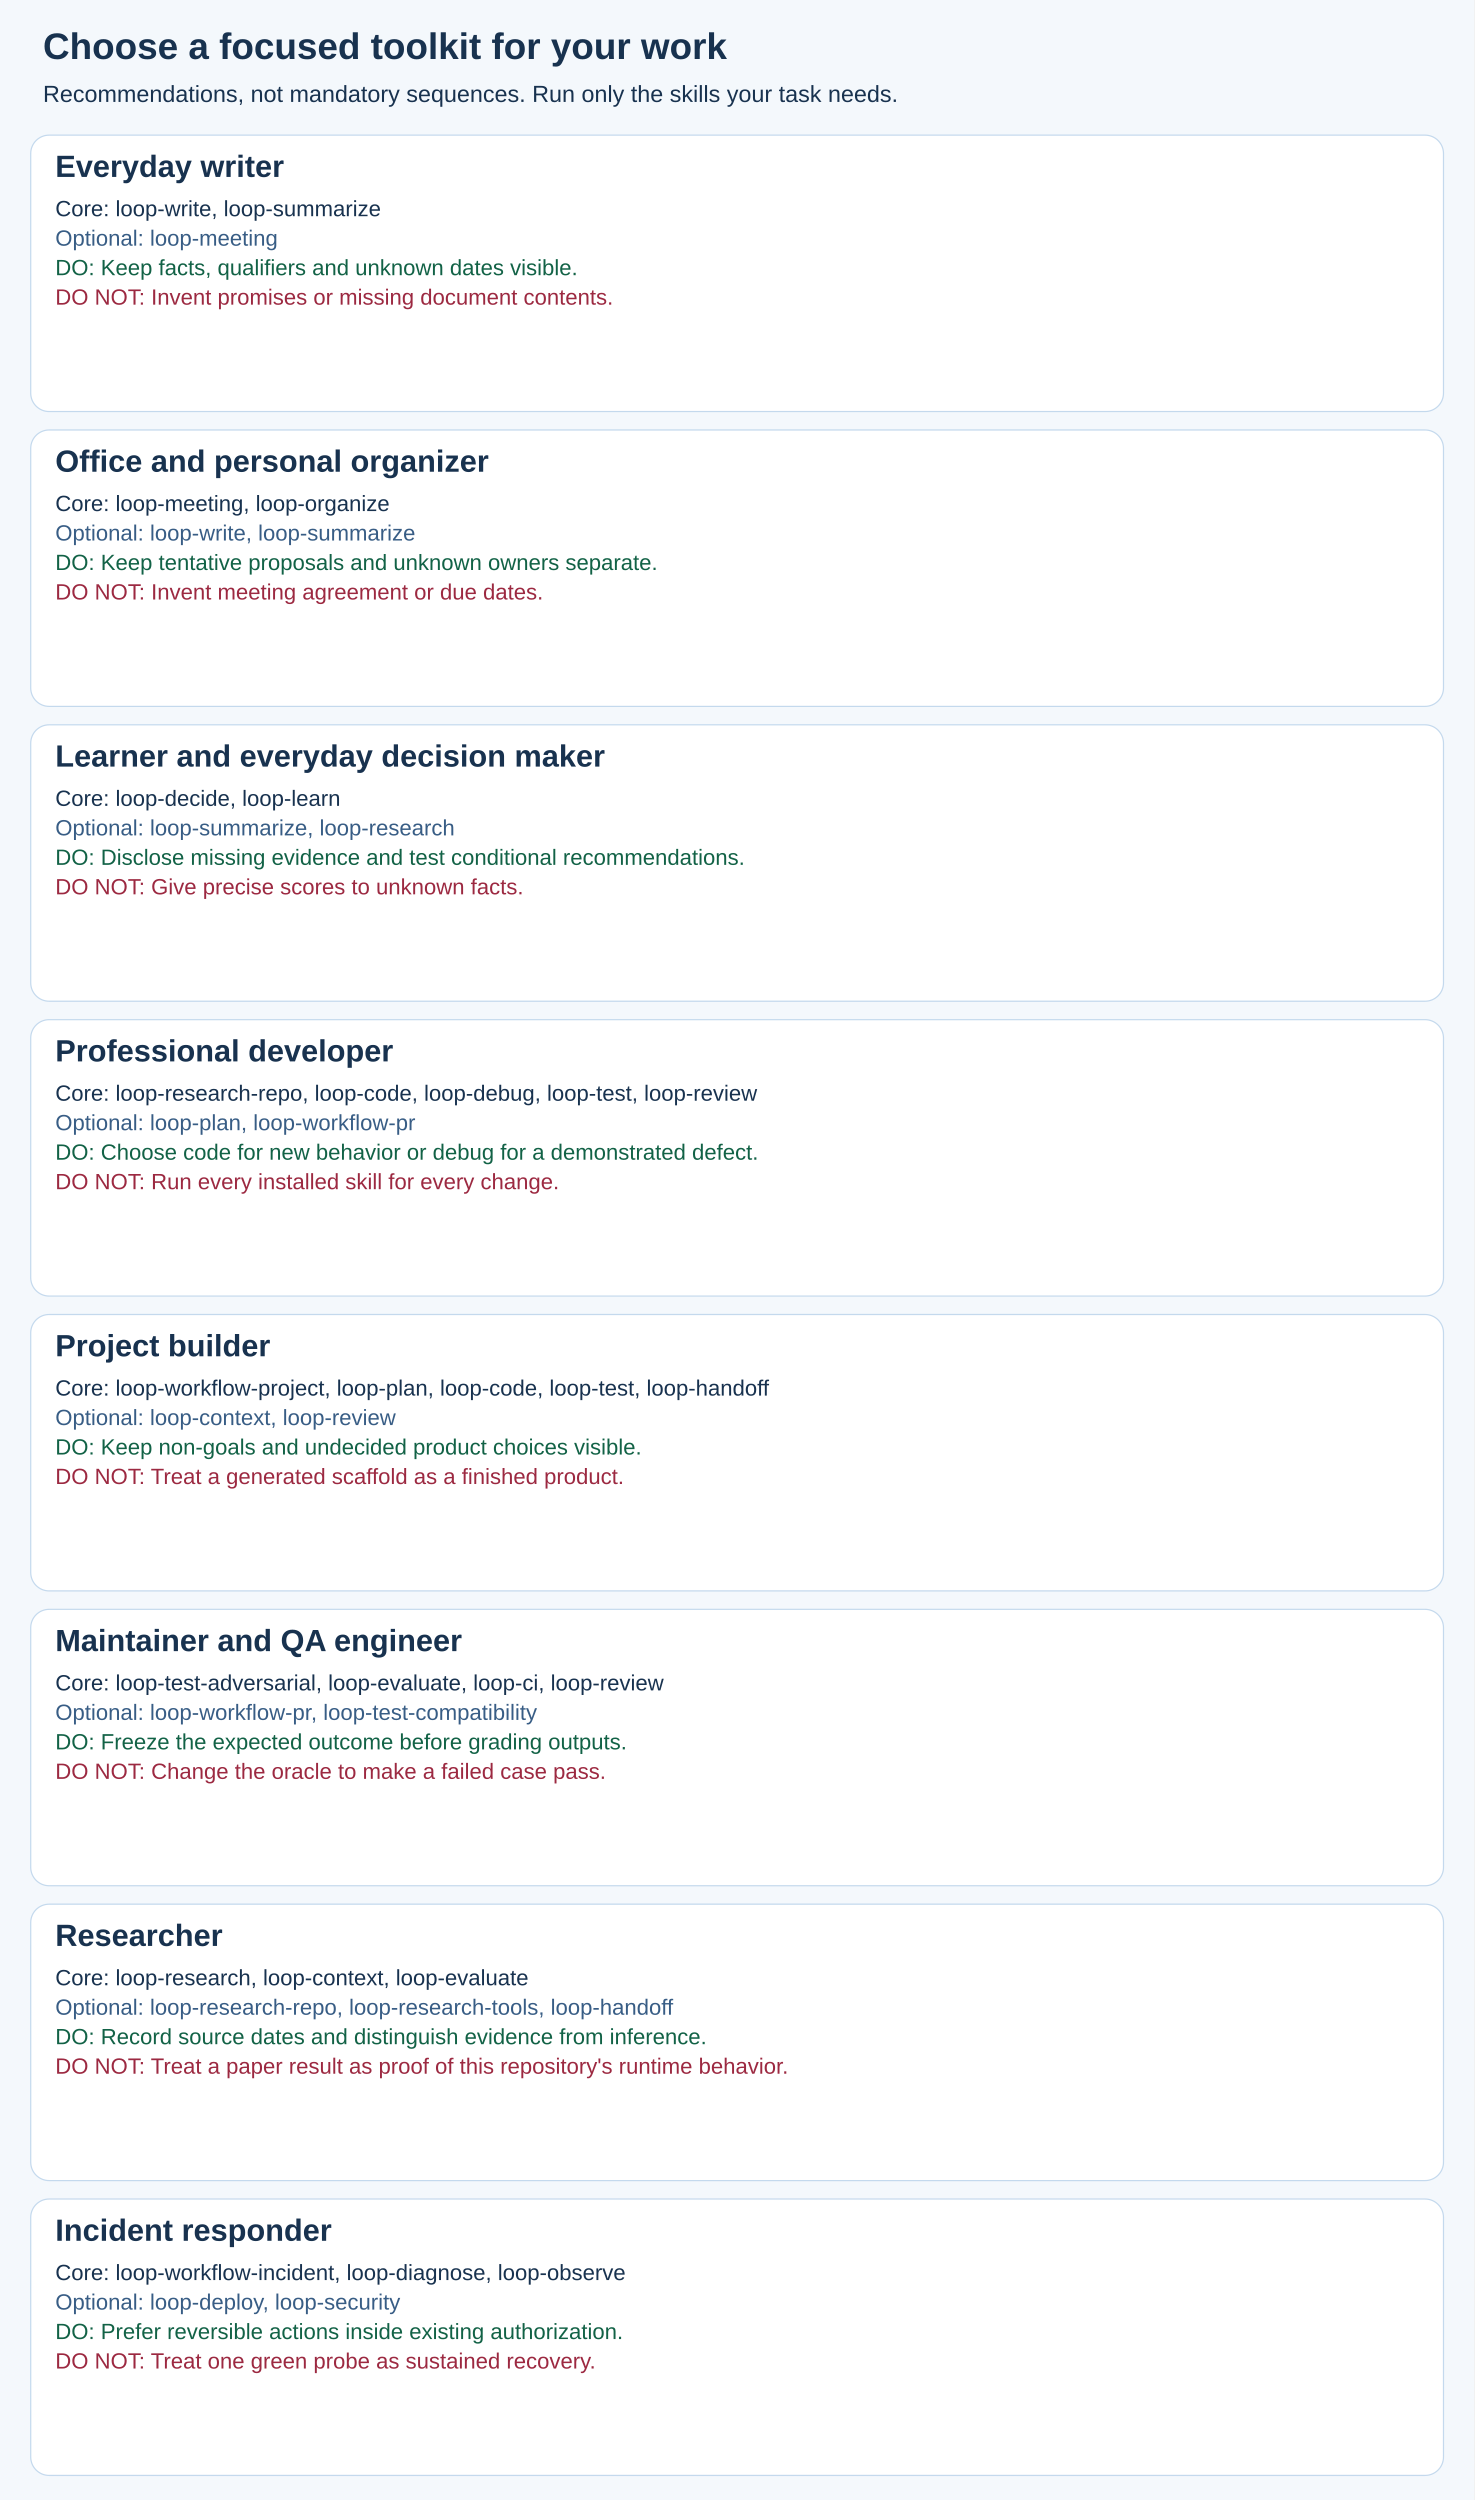
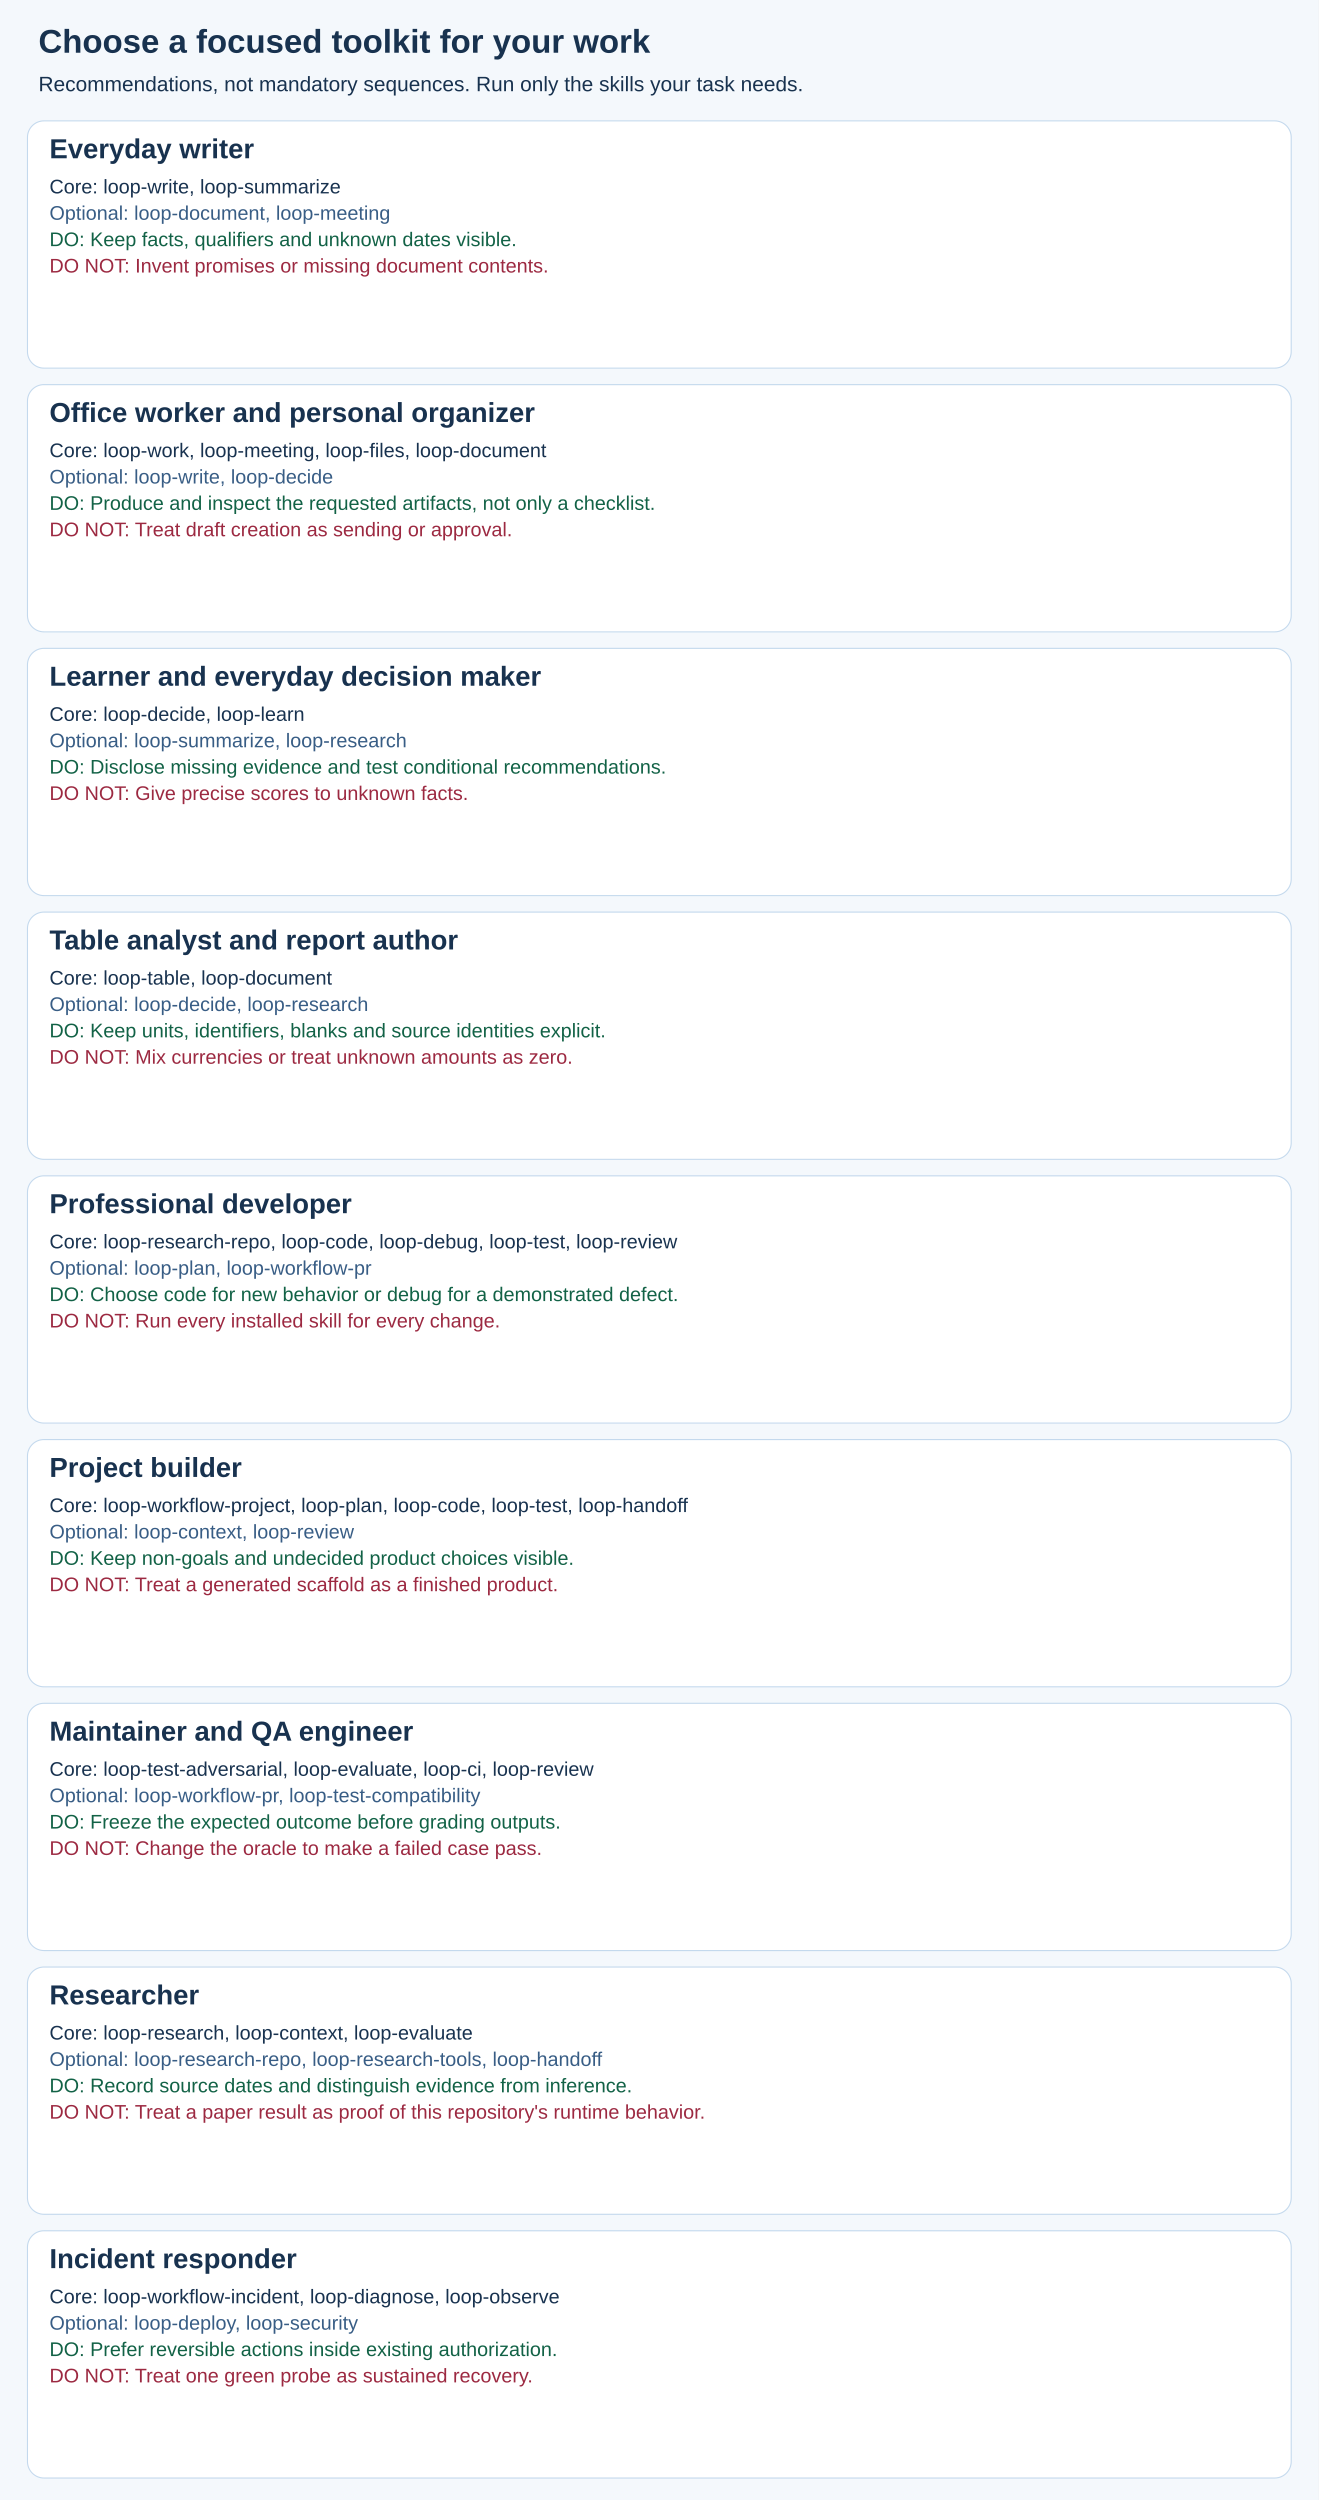
- <svg xmlns="http://www.w3.org/2000/svg" width="1200" height="2035" viewBox="0 0 1200 2035" role="img" aria-labelledby="title desc">
+ <svg xmlns="http://www.w3.org/2000/svg" width="1200" height="2275" viewBox="0 0 1200 2275" role="img" aria-labelledby="title desc">
  <rect width="1200" height="100%" fill="#f4f8fc" />
  <g font-family="Arial, sans-serif" fill="#18324f">
    <text x="35" y="48" font-size="30" font-weight="bold">Choose a focused toolkit for your work</text>
    <text x="35" y="83" font-size="19">Recommendations, not mandatory sequences. Run only the skills your task needs.</text>
    <rect x="25" y="110" width="1150" height="225" rx="15" fill="white" stroke="#c4d9ed" />
    <text x="45" y="144" font-size="25" font-weight="bold">Everyday writer</text>
    <text x="45" y="176" font-size="18" fill="#18324f">Core: loop-write, loop-summarize</text>
-     <text x="45" y="200" font-size="18" fill="#385d85">Optional: loop-meeting</text>
+     <text x="45" y="200" font-size="18" fill="#385d85">Optional: loop-document, loop-meeting</text>
    <text x="45" y="224" font-size="18" fill="#126246">DO: Keep facts, qualifiers and unknown dates visible.</text>
    <text x="45" y="248" font-size="18" fill="#9c2941">DO NOT: Invent promises or missing document contents.</text>
    <rect x="25" y="350" width="1150" height="225" rx="15" fill="white" stroke="#c4d9ed" />
-     <text x="45" y="384" font-size="25" font-weight="bold">Office and personal organizer</text>
-     <text x="45" y="416" font-size="18" fill="#18324f">Core: loop-meeting, loop-organize</text>
-     <text x="45" y="440" font-size="18" fill="#385d85">Optional: loop-write, loop-summarize</text>
-     <text x="45" y="464" font-size="18" fill="#126246">DO: Keep tentative proposals and unknown owners separate.</text>
-     <text x="45" y="488" font-size="18" fill="#9c2941">DO NOT: Invent meeting agreement or due dates.</text>
+     <text x="45" y="384" font-size="25" font-weight="bold">Office worker and personal organizer</text>
+     <text x="45" y="416" font-size="18" fill="#18324f">Core: loop-work, loop-meeting, loop-files, loop-document</text>
+     <text x="45" y="440" font-size="18" fill="#385d85">Optional: loop-write, loop-decide</text>
+     <text x="45" y="464" font-size="18" fill="#126246">DO: Produce and inspect the requested artifacts, not only a checklist.</text>
+     <text x="45" y="488" font-size="18" fill="#9c2941">DO NOT: Treat draft creation as sending or approval.</text>
    <rect x="25" y="590" width="1150" height="225" rx="15" fill="white" stroke="#c4d9ed" />
    <text x="45" y="624" font-size="25" font-weight="bold">Learner and everyday decision maker</text>
    <text x="45" y="656" font-size="18" fill="#18324f">Core: loop-decide, loop-learn</text>
    <text x="45" y="680" font-size="18" fill="#385d85">Optional: loop-summarize, loop-research</text>
    <text x="45" y="704" font-size="18" fill="#126246">DO: Disclose missing evidence and test conditional recommendations.</text>
    <text x="45" y="728" font-size="18" fill="#9c2941">DO NOT: Give precise scores to unknown facts.</text>
    <rect x="25" y="830" width="1150" height="225" rx="15" fill="white" stroke="#c4d9ed" />
-     <text x="45" y="864" font-size="25" font-weight="bold">Professional developer</text>
-     <text x="45" y="896" font-size="18" fill="#18324f">Core: loop-research-repo, loop-code, loop-debug, loop-test, loop-review</text>
-     <text x="45" y="920" font-size="18" fill="#385d85">Optional: loop-plan, loop-workflow-pr</text>
-     <text x="45" y="944" font-size="18" fill="#126246">DO: Choose code for new behavior or debug for a demonstrated defect.</text>
-     <text x="45" y="968" font-size="18" fill="#9c2941">DO NOT: Run every installed skill for every change.</text>
+     <text x="45" y="864" font-size="25" font-weight="bold">Table analyst and report author</text>
+     <text x="45" y="896" font-size="18" fill="#18324f">Core: loop-table, loop-document</text>
+     <text x="45" y="920" font-size="18" fill="#385d85">Optional: loop-decide, loop-research</text>
+     <text x="45" y="944" font-size="18" fill="#126246">DO: Keep units, identifiers, blanks and source identities explicit.</text>
+     <text x="45" y="968" font-size="18" fill="#9c2941">DO NOT: Mix currencies or treat unknown amounts as zero.</text>
    <rect x="25" y="1070" width="1150" height="225" rx="15" fill="white" stroke="#c4d9ed" />
-     <text x="45" y="1104" font-size="25" font-weight="bold">Project builder</text>
-     <text x="45" y="1136" font-size="18" fill="#18324f">Core: loop-workflow-project, loop-plan, loop-code, loop-test, loop-handoff</text>
-     <text x="45" y="1160" font-size="18" fill="#385d85">Optional: loop-context, loop-review</text>
-     <text x="45" y="1184" font-size="18" fill="#126246">DO: Keep non-goals and undecided product choices visible.</text>
-     <text x="45" y="1208" font-size="18" fill="#9c2941">DO NOT: Treat a generated scaffold as a finished product.</text>
+     <text x="45" y="1104" font-size="25" font-weight="bold">Professional developer</text>
+     <text x="45" y="1136" font-size="18" fill="#18324f">Core: loop-research-repo, loop-code, loop-debug, loop-test, loop-review</text>
+     <text x="45" y="1160" font-size="18" fill="#385d85">Optional: loop-plan, loop-workflow-pr</text>
+     <text x="45" y="1184" font-size="18" fill="#126246">DO: Choose code for new behavior or debug for a demonstrated defect.</text>
+     <text x="45" y="1208" font-size="18" fill="#9c2941">DO NOT: Run every installed skill for every change.</text>
    <rect x="25" y="1310" width="1150" height="225" rx="15" fill="white" stroke="#c4d9ed" />
-     <text x="45" y="1344" font-size="25" font-weight="bold">Maintainer and QA engineer</text>
-     <text x="45" y="1376" font-size="18" fill="#18324f">Core: loop-test-adversarial, loop-evaluate, loop-ci, loop-review</text>
-     <text x="45" y="1400" font-size="18" fill="#385d85">Optional: loop-workflow-pr, loop-test-compatibility</text>
-     <text x="45" y="1424" font-size="18" fill="#126246">DO: Freeze the expected outcome before grading outputs.</text>
-     <text x="45" y="1448" font-size="18" fill="#9c2941">DO NOT: Change the oracle to make a failed case pass.</text>
+     <text x="45" y="1344" font-size="25" font-weight="bold">Project builder</text>
+     <text x="45" y="1376" font-size="18" fill="#18324f">Core: loop-workflow-project, loop-plan, loop-code, loop-test, loop-handoff</text>
+     <text x="45" y="1400" font-size="18" fill="#385d85">Optional: loop-context, loop-review</text>
+     <text x="45" y="1424" font-size="18" fill="#126246">DO: Keep non-goals and undecided product choices visible.</text>
+     <text x="45" y="1448" font-size="18" fill="#9c2941">DO NOT: Treat a generated scaffold as a finished product.</text>
    <rect x="25" y="1550" width="1150" height="225" rx="15" fill="white" stroke="#c4d9ed" />
-     <text x="45" y="1584" font-size="25" font-weight="bold">Researcher</text>
-     <text x="45" y="1616" font-size="18" fill="#18324f">Core: loop-research, loop-context, loop-evaluate</text>
-     <text x="45" y="1640" font-size="18" fill="#385d85">Optional: loop-research-repo, loop-research-tools, loop-handoff</text>
-     <text x="45" y="1664" font-size="18" fill="#126246">DO: Record source dates and distinguish evidence from inference.</text>
-     <text x="45" y="1688" font-size="18" fill="#9c2941">DO NOT: Treat a paper result as proof of this repository's runtime behavior.</text>
+     <text x="45" y="1584" font-size="25" font-weight="bold">Maintainer and QA engineer</text>
+     <text x="45" y="1616" font-size="18" fill="#18324f">Core: loop-test-adversarial, loop-evaluate, loop-ci, loop-review</text>
+     <text x="45" y="1640" font-size="18" fill="#385d85">Optional: loop-workflow-pr, loop-test-compatibility</text>
+     <text x="45" y="1664" font-size="18" fill="#126246">DO: Freeze the expected outcome before grading outputs.</text>
+     <text x="45" y="1688" font-size="18" fill="#9c2941">DO NOT: Change the oracle to make a failed case pass.</text>
    <rect x="25" y="1790" width="1150" height="225" rx="15" fill="white" stroke="#c4d9ed" />
-     <text x="45" y="1824" font-size="25" font-weight="bold">Incident responder</text>
-     <text x="45" y="1856" font-size="18" fill="#18324f">Core: loop-workflow-incident, loop-diagnose, loop-observe</text>
-     <text x="45" y="1880" font-size="18" fill="#385d85">Optional: loop-deploy, loop-security</text>
-     <text x="45" y="1904" font-size="18" fill="#126246">DO: Prefer reversible actions inside existing authorization.</text>
-     <text x="45" y="1928" font-size="18" fill="#9c2941">DO NOT: Treat one green probe as sustained recovery.</text>
+     <text x="45" y="1824" font-size="25" font-weight="bold">Researcher</text>
+     <text x="45" y="1856" font-size="18" fill="#18324f">Core: loop-research, loop-context, loop-evaluate</text>
+     <text x="45" y="1880" font-size="18" fill="#385d85">Optional: loop-research-repo, loop-research-tools, loop-handoff</text>
+     <text x="45" y="1904" font-size="18" fill="#126246">DO: Record source dates and distinguish evidence from inference.</text>
+     <text x="45" y="1928" font-size="18" fill="#9c2941">DO NOT: Treat a paper result as proof of this repository's runtime behavior.</text>
+     <rect x="25" y="2030" width="1150" height="225" rx="15" fill="white" stroke="#c4d9ed" />
+     <text x="45" y="2064" font-size="25" font-weight="bold">Incident responder</text>
+     <text x="45" y="2096" font-size="18" fill="#18324f">Core: loop-workflow-incident, loop-diagnose, loop-observe</text>
+     <text x="45" y="2120" font-size="18" fill="#385d85">Optional: loop-deploy, loop-security</text>
+     <text x="45" y="2144" font-size="18" fill="#126246">DO: Prefer reversible actions inside existing authorization.</text>
+     <text x="45" y="2168" font-size="18" fill="#9c2941">DO NOT: Treat one green probe as sustained recovery.</text>
  </g>
</svg>
